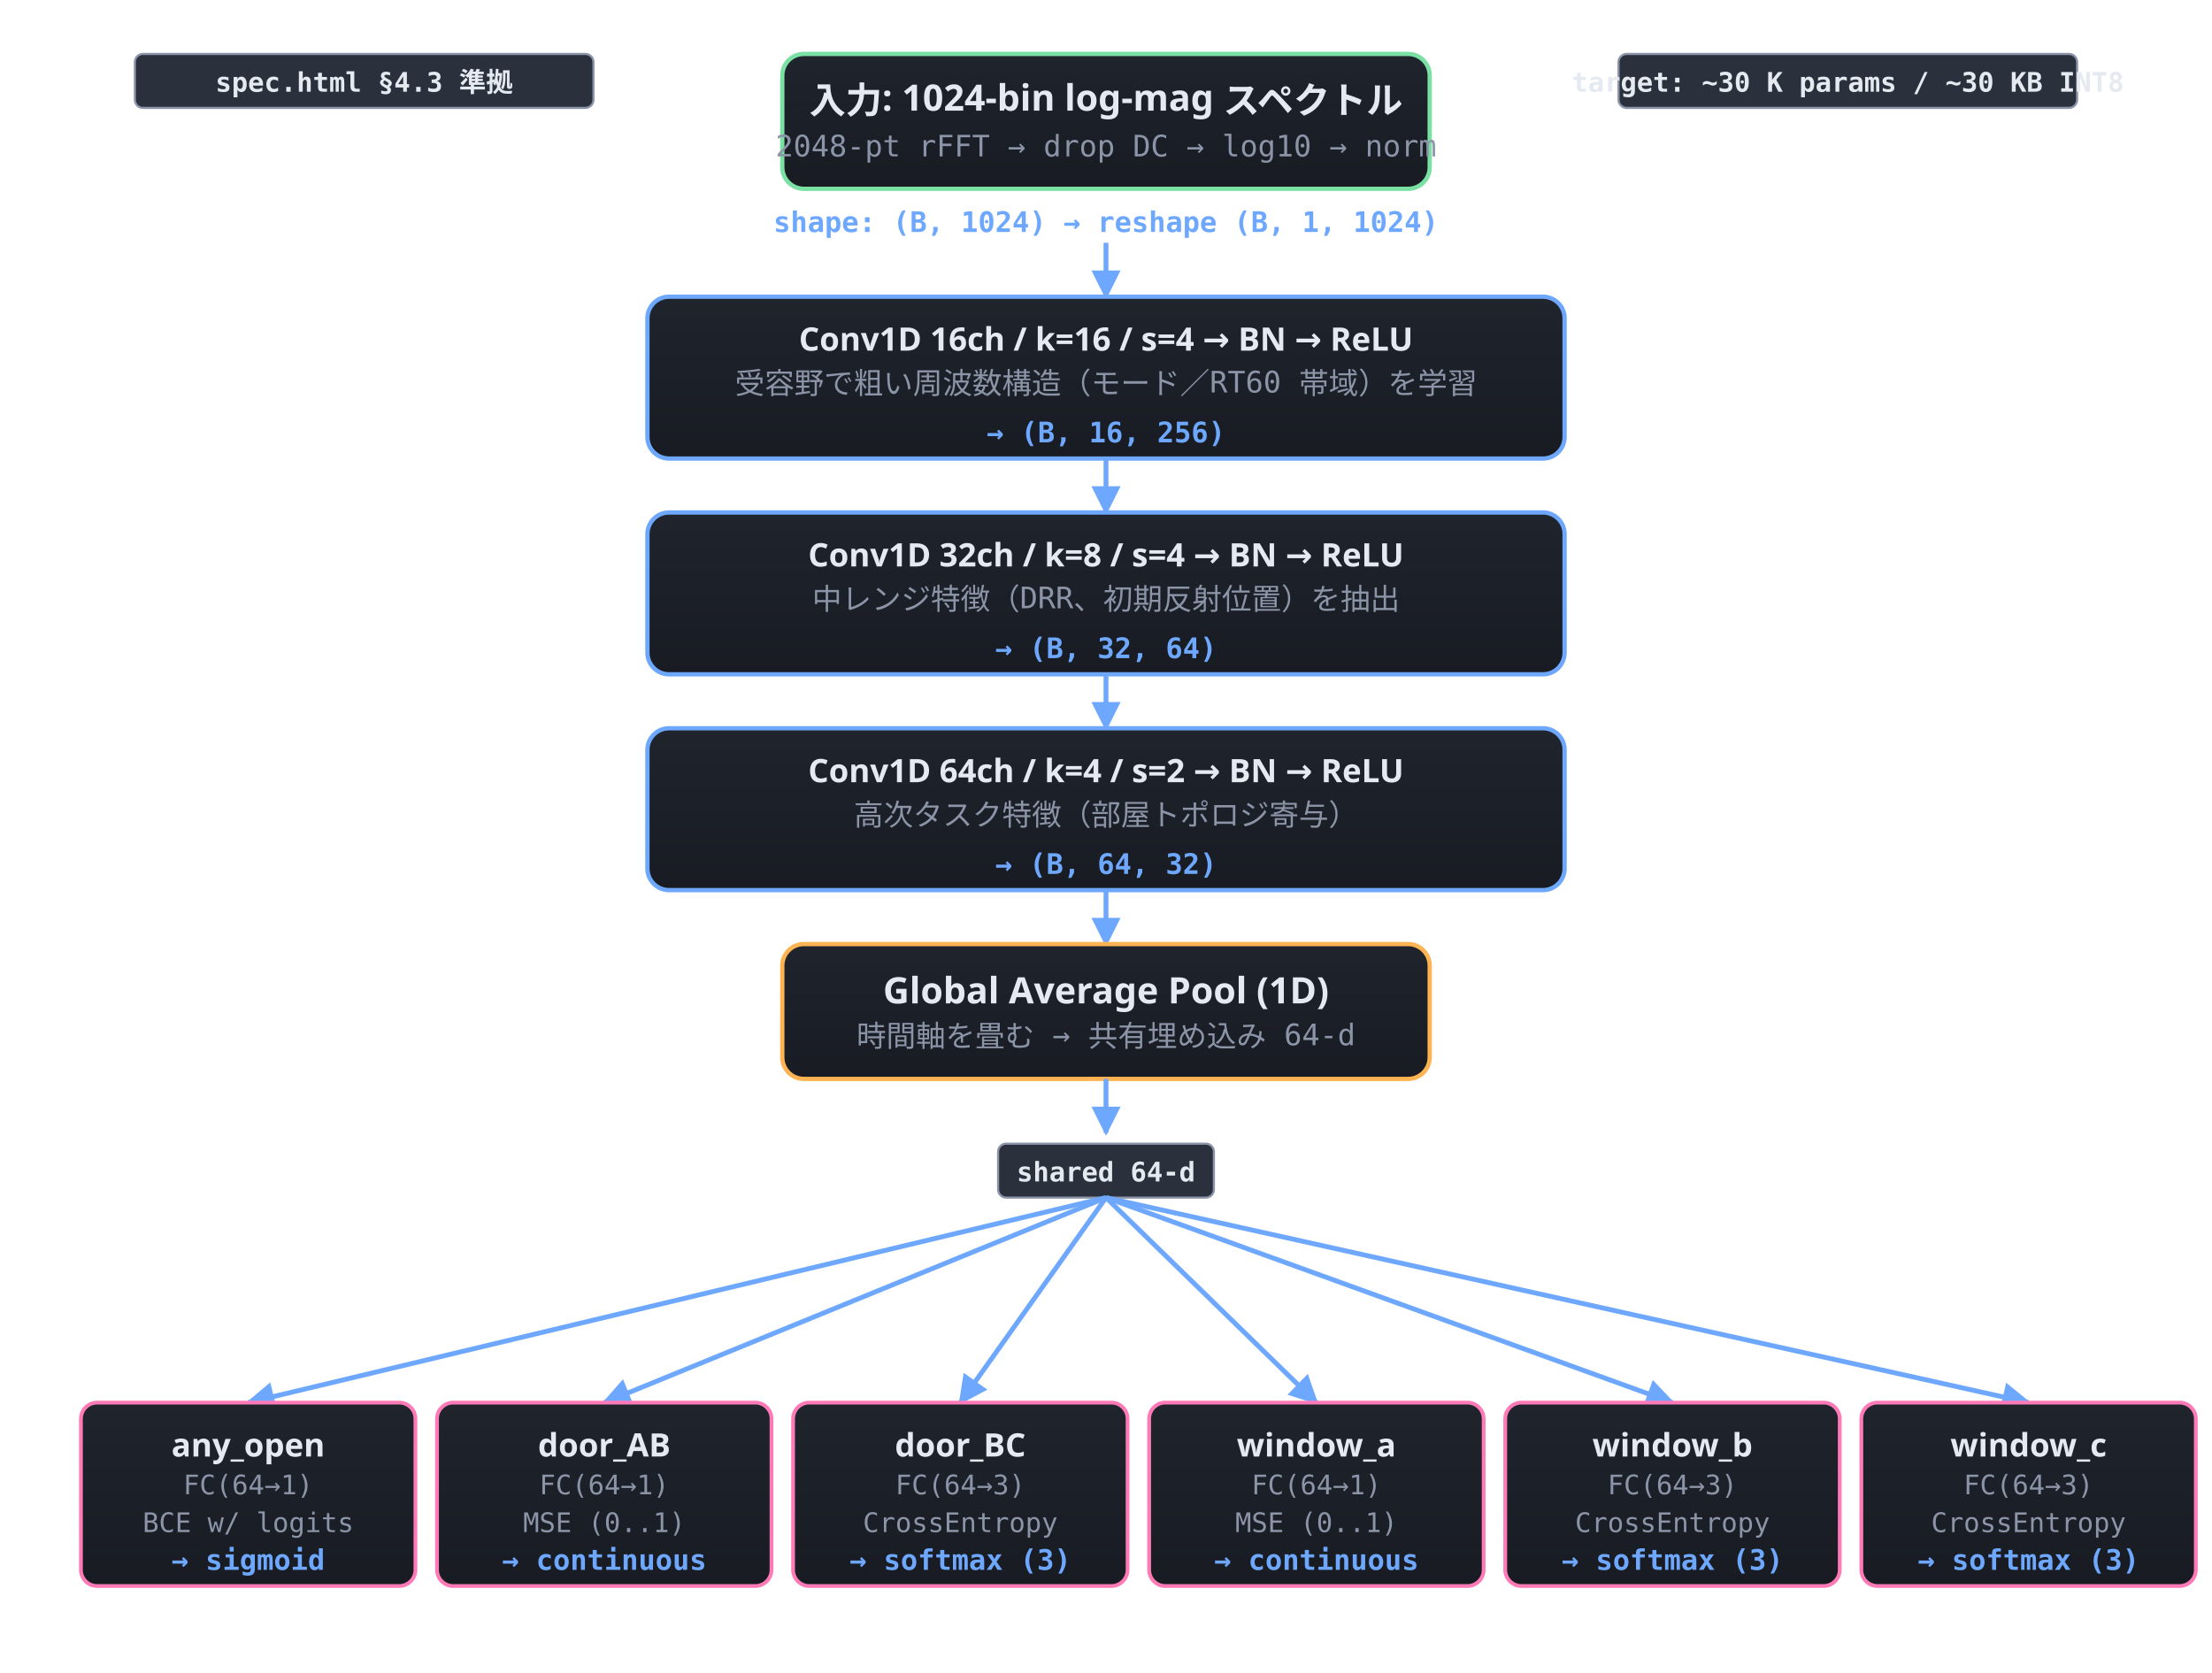
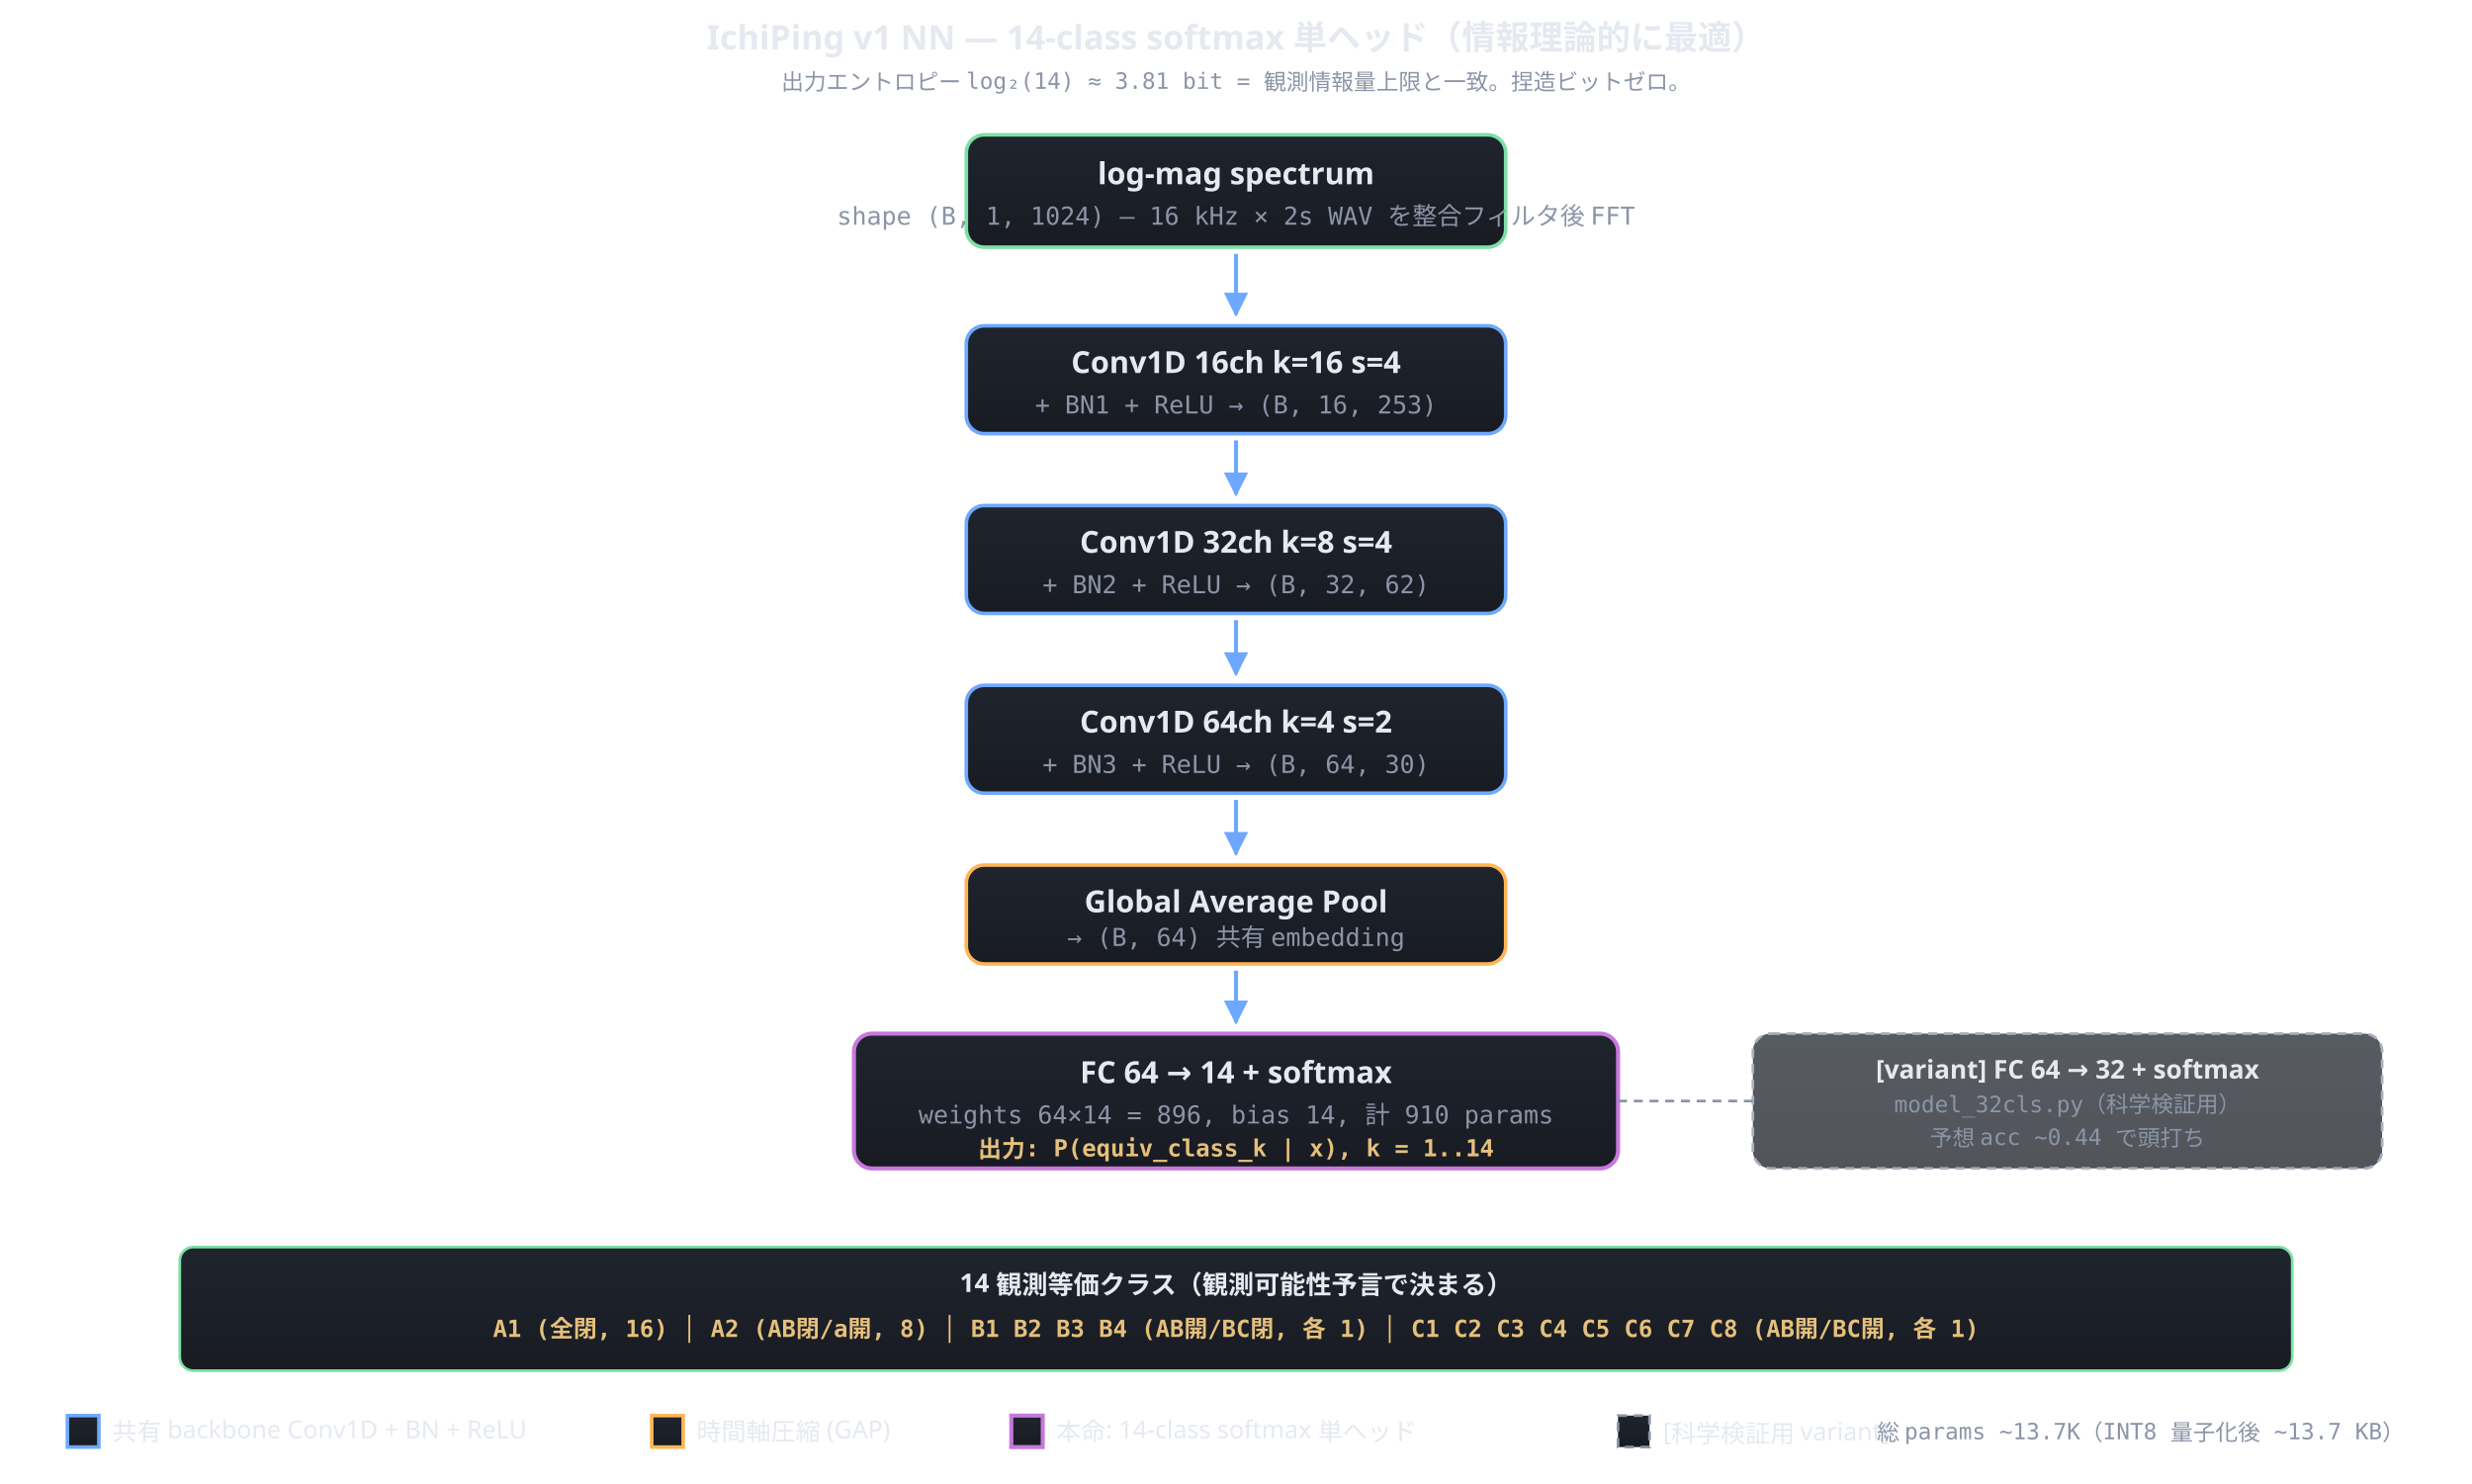
- <svg xmlns="http://www.w3.org/2000/svg" viewBox="0 0 820 620" role="img" aria-label="IchiPing v1 multi-task 1D-CNN architecture: 1024-bin log-magnitude spectrum input, three Conv1D + BN + ReLU layers, global average pool, six task heads">
+ <svg xmlns="http://www.w3.org/2000/svg" viewBox="0 0 1100 660" role="img" aria-label="IchiPing v1 1D-CNN — 14-class softmax single head architecture">
  <defs>
    <marker id="arrNN" viewBox="0 0 10 10" refX="9" refY="5" markerWidth="6" markerHeight="6" orient="auto-start-reverse">
      <path d="M0,0 L10,5 L0,10 z" fill="#6ea8fe" />
    </marker>
    <linearGradient id="boxGr" x1="0" y1="0" x2="0" y2="1">
      <stop offset="0%" stop-color="#1f242d" />
      <stop offset="100%" stop-color="#181b22" />
    </linearGradient>
  </defs>
  <style>
-     .box-in   { fill: url(#boxGr); stroke: #7be0a4; stroke-width: 1.6; rx: 8; }
-     .box-conv { fill: url(#boxGr); stroke: #6ea8fe; stroke-width: 1.6; rx: 8; }
-     .box-pool { fill: url(#boxGr); stroke: #ffb454; stroke-width: 1.6; rx: 8; }
-     .box-head { fill: url(#boxGr); stroke: #ff7ab6; stroke-width: 1.4; rx: 6; }
-     .box-out  { fill: url(#boxGr); stroke: #7be0a4; stroke-width: 1.2; rx: 6; }
-     .ttl   { fill: #e5e9f0; font-family: 'Hiragino Sans','Yu Gothic UI','Segoe UI',sans-serif; font-size: 13.5px; font-weight: 700; }
-     .ttl-s { fill: #e5e9f0; font-family: 'Hiragino Sans','Yu Gothic UI','Segoe UI',sans-serif; font-size: 12px; font-weight: 600; }
-     .sub   { fill: #8b95a7; font-family: 'JetBrains Mono',Consolas,monospace; font-size: 11px; }
-     .sub-s { fill: #8b95a7; font-family: 'JetBrains Mono',Consolas,monospace; font-size: 10px; }
-     .lbl-shape { fill: #6ea8fe; font-family: 'JetBrains Mono',Consolas,monospace; font-size: 10.5px; font-weight: 600; }
-     .arrow { stroke: #6ea8fe; stroke-width: 1.8; fill: none; }
-     .tag   { fill: #2a313d; stroke: #8b95a7; stroke-width: 0.8; rx: 3; }
-     .tag-t { fill: #e5e9f0; font-family: 'JetBrains Mono',Consolas,monospace; font-size: 10px; font-weight: 600; }
+     .box-in    { fill: url(#boxGr); stroke: #7be0a4; stroke-width: 1.6; }
+     .box-conv  { fill: url(#boxGr); stroke: #6ea8fe; stroke-width: 1.6; }
+     .box-pool  { fill: url(#boxGr); stroke: #ffb454; stroke-width: 1.6; }
+     .box-head  { fill: url(#boxGr); stroke: #c678dd; stroke-width: 1.8; }
+     .box-out   { fill: url(#boxGr); stroke: #7be0a4; stroke-width: 1.2; }
+     .box-aux   { fill: url(#boxGr); stroke: #8b95a7; stroke-width: 1.2; stroke-dasharray: 4 3; opacity: 0.75; }
+     .ttl    { fill: #e5e9f0; font-family: 'Hiragino Sans','Yu Gothic UI',sans-serif; font-size: 13.5px; font-weight: 700; }
+     .ttl-s  { fill: #e5e9f0; font-family: 'Hiragino Sans','Yu Gothic UI',sans-serif; font-size: 11.5px; font-weight: 600; }
+     .sub    { fill: #8b95a7; font-family: 'JetBrains Mono',Consolas,monospace; font-size: 11px; }
+     .sub-s  { fill: #8b95a7; font-family: 'JetBrains Mono',Consolas,monospace; font-size: 10px; }
+     .arrow  { stroke: #6ea8fe; stroke-width: 1.8; fill: none; }
+     .arrow-dash { stroke: #8b95a7; stroke-width: 1.2; fill: none; stroke-dasharray: 4 3; }
+     .legend-t { fill: #e5e9f0; font-family: 'Hiragino Sans','Yu Gothic UI',sans-serif; font-size: 11px; }
+     .out-cls { fill: #e5c07b; font-family: 'JetBrains Mono',Consolas,monospace; font-size: 10.5px; font-weight: 600; }
+     .note     { fill: #ff7ab6; font-family: 'Hiragino Sans','Yu Gothic UI',sans-serif; font-size: 11px; font-weight: 600; }
  </style>
-   <rect class="box-in" x="290" y="20" width="240" height="50" />
-   <text class="ttl" x="410" y="42" text-anchor="middle">入力: 1024-bin log-mag スペクトル</text>
-   <text class="sub" x="410" y="58" text-anchor="middle">2048-pt rFFT → drop DC → log10 → norm</text>
-   <text class="lbl-shape" x="410" y="86" text-anchor="middle">shape: (B, 1024)  →  reshape (B, 1, 1024)</text>
-   <path class="arrow" d="M410,90 L410,110" marker-end="url(#arrNN)" />
-   <rect class="box-conv" x="240" y="110" width="340" height="60" />
-   <text class="ttl-s" x="410" y="130" text-anchor="middle">Conv1D 16ch / k=16 / s=4  →  BN  →  ReLU</text>
-   <text class="sub" x="410" y="146" text-anchor="middle">受容野で粗い周波数構造（モード／RT60 帯域）を学習</text>
-   <text class="lbl-shape" x="410" y="164" text-anchor="middle">→ (B, 16, 256)</text>
-   <path class="arrow" d="M410,170 L410,190" marker-end="url(#arrNN)" />
-   <rect class="box-conv" x="240" y="190" width="340" height="60" />
-   <text class="ttl-s" x="410" y="210" text-anchor="middle">Conv1D 32ch / k=8 / s=4  →  BN  →  ReLU</text>
-   <text class="sub" x="410" y="226" text-anchor="middle">中レンジ特徴（DRR、初期反射位置）を抽出</text>
-   <text class="lbl-shape" x="410" y="244" text-anchor="middle">→ (B, 32, 64)</text>
-   <path class="arrow" d="M410,250 L410,270" marker-end="url(#arrNN)" />
-   <rect class="box-conv" x="240" y="270" width="340" height="60" />
-   <text class="ttl-s" x="410" y="290" text-anchor="middle">Conv1D 64ch / k=4 / s=2  →  BN  →  ReLU</text>
-   <text class="sub" x="410" y="306" text-anchor="middle">高次タスク特徴（部屋トポロジ寄与）</text>
-   <text class="lbl-shape" x="410" y="324" text-anchor="middle">→ (B, 64, 32)</text>
-   <path class="arrow" d="M410,330 L410,350" marker-end="url(#arrNN)" />
-   <rect class="box-pool" x="290" y="350" width="240" height="50" />
-   <text class="ttl" x="410" y="372" text-anchor="middle">Global Average Pool (1D)</text>
-   <text class="sub" x="410" y="388" text-anchor="middle">時間軸を畳む → 共有埋め込み 64-d</text>
-   <path class="arrow" d="M410,400 L410,420" marker-end="url(#arrNN)" />
-   <rect class="tag" x="370" y="424" width="80" height="20" />
-   <text class="tag-t" x="410" y="438" text-anchor="middle">shared 64-d</text>
-   <path class="arrow" d="M410,444 L  92,520" marker-end="url(#arrNN)" />
-   <path class="arrow" d="M410,444 L 224,520" marker-end="url(#arrNN)" />
-   <path class="arrow" d="M410,444 L 356,520" marker-end="url(#arrNN)" />
-   <path class="arrow" d="M410,444 L 488,520" marker-end="url(#arrNN)" />
-   <path class="arrow" d="M410,444 L 620,520" marker-end="url(#arrNN)" />
-   <path class="arrow" d="M410,444 L 752,520" marker-end="url(#arrNN)" />
-   <rect class="box-head" x="30" y="520" width="124" height="68" />
-   <text class="ttl-s" x="92" y="540" text-anchor="middle">any_open</text>
-   <text class="sub-s" x="92" y="554" text-anchor="middle">FC(64→1)</text>
-   <text class="sub-s" x="92" y="568" text-anchor="middle">BCE w/ logits</text>
-   <text class="lbl-shape" x="92" y="582" text-anchor="middle">→ sigmoid</text>
-   <rect class="box-head" x="162" y="520" width="124" height="68" />
-   <text class="ttl-s" x="224" y="540" text-anchor="middle">door_AB</text>
-   <text class="sub-s" x="224" y="554" text-anchor="middle">FC(64→1)</text>
-   <text class="sub-s" x="224" y="568" text-anchor="middle">MSE (0..1)</text>
-   <text class="lbl-shape" x="224" y="582" text-anchor="middle">→ continuous</text>
-   <rect class="box-head" x="294" y="520" width="124" height="68" />
-   <text class="ttl-s" x="356" y="540" text-anchor="middle">door_BC</text>
-   <text class="sub-s" x="356" y="554" text-anchor="middle">FC(64→3)</text>
-   <text class="sub-s" x="356" y="568" text-anchor="middle">CrossEntropy</text>
-   <text class="lbl-shape" x="356" y="582" text-anchor="middle">→ softmax (3)</text>
-   <rect class="box-head" x="426" y="520" width="124" height="68" />
-   <text class="ttl-s" x="488" y="540" text-anchor="middle">window_a</text>
-   <text class="sub-s" x="488" y="554" text-anchor="middle">FC(64→1)</text>
-   <text class="sub-s" x="488" y="568" text-anchor="middle">MSE (0..1)</text>
-   <text class="lbl-shape" x="488" y="582" text-anchor="middle">→ continuous</text>
-   <rect class="box-head" x="558" y="520" width="124" height="68" />
-   <text class="ttl-s" x="620" y="540" text-anchor="middle">window_b</text>
-   <text class="sub-s" x="620" y="554" text-anchor="middle">FC(64→3)</text>
-   <text class="sub-s" x="620" y="568" text-anchor="middle">CrossEntropy</text>
-   <text class="lbl-shape" x="620" y="582" text-anchor="middle">→ softmax (3)</text>
-   <rect class="box-head" x="690" y="520" width="124" height="68" />
-   <text class="ttl-s" x="752" y="540" text-anchor="middle">window_c</text>
-   <text class="sub-s" x="752" y="554" text-anchor="middle">FC(64→3)</text>
-   <text class="sub-s" x="752" y="568" text-anchor="middle">CrossEntropy</text>
-   <text class="lbl-shape" x="752" y="582" text-anchor="middle">→ softmax (3)</text>
-   <rect class="tag" x="600" y="20" width="170" height="20" />
-   <text class="tag-t" x="685" y="34" text-anchor="middle">target: ~30 K params / ~30 KB INT8</text>
-   <rect class="tag" x="50" y="20" width="170" height="20" />
-   <text class="tag-t" x="135" y="34" text-anchor="middle">spec.html §4.3 準拠</text>
+   <text x="550" y="22" text-anchor="middle" class="ttl" style="font-size:15px">
+     IchiPing v1 NN — 14-class softmax 単ヘッド（情報理論的に最適）
+   </text>
+   <text x="550" y="40" text-anchor="middle" class="sub-s">
+     出力エントロピー log₂(14) ≈ 3.81 bit = 観測情報量上限と一致。捏造ビットゼロ。
+   </text>
+   <rect class="box-in" x="430" y="60" width="240" height="50" rx="8" />
+   <text x="550" y="82" text-anchor="middle" class="ttl">log-mag spectrum</text>
+   <text x="550" y="100" text-anchor="middle" class="sub">shape (B, 1, 1024) — 16 kHz × 2s WAV を整合フィルタ後 FFT</text>
+   <line class="arrow" x1="550" y1="113" x2="550" y2="140" marker-end="url(#arrNN)" />
+   <rect class="box-conv" x="430" y="145" width="240" height="48" rx="8" />
+   <text x="550" y="166" text-anchor="middle" class="ttl">Conv1D 16ch k=16 s=4</text>
+   <text x="550" y="184" text-anchor="middle" class="sub">+ BN1 + ReLU → (B, 16, 253)</text>
+   <line class="arrow" x1="550" y1="196" x2="550" y2="220" marker-end="url(#arrNN)" />
+   <rect class="box-conv" x="430" y="225" width="240" height="48" rx="8" />
+   <text x="550" y="246" text-anchor="middle" class="ttl">Conv1D 32ch k=8 s=4</text>
+   <text x="550" y="264" text-anchor="middle" class="sub">+ BN2 + ReLU → (B, 32, 62)</text>
+   <line class="arrow" x1="550" y1="276" x2="550" y2="300" marker-end="url(#arrNN)" />
+   <rect class="box-conv" x="430" y="305" width="240" height="48" rx="8" />
+   <text x="550" y="326" text-anchor="middle" class="ttl">Conv1D 64ch k=4 s=2</text>
+   <text x="550" y="344" text-anchor="middle" class="sub">+ BN3 + ReLU → (B, 64, 30)</text>
+   <line class="arrow" x1="550" y1="356" x2="550" y2="380" marker-end="url(#arrNN)" />
+   <rect class="box-pool" x="430" y="385" width="240" height="44" rx="8" />
+   <text x="550" y="406" text-anchor="middle" class="ttl">Global Average Pool</text>
+   <text x="550" y="421" text-anchor="middle" class="sub">→ (B, 64) 共有 embedding</text>
+   <line class="arrow" x1="550" y1="432" x2="550" y2="455" marker-end="url(#arrNN)" />
+   <rect class="box-head" x="380" y="460" width="340" height="60" rx="8" />
+   <text x="550" y="482" text-anchor="middle" class="ttl">FC 64 → 14 + softmax</text>
+   <text x="550" y="500" text-anchor="middle" class="sub">weights 64×14 = 896, bias 14, 計 910 params</text>
+   <text x="550" y="515" text-anchor="middle" class="out-cls">出力: P(equiv_class_k | x), k = 1..14</text>
+   <rect class="box-out" x="80" y="555" width="940" height="55" rx="6" />
+   <text x="550" y="575" text-anchor="middle" class="ttl-s">14 観測等価クラス（観測可能性予言で決まる）</text>
+   <text x="550" y="595" text-anchor="middle" class="out-cls">
+     A1 (全閉, 16) │ A2 (AB閉/a開, 8) │ B1 B2 B3 B4 (AB開/BC閉, 各 1) │ C1 C2 C3 C4 C5 C6 C7 C8 (AB開/BC開, 各 1)
+   </text>
+   <rect class="box-aux" x="780" y="460" width="280" height="60" rx="8" />
+   <text x="920" y="480" text-anchor="middle" class="ttl-s">[variant] FC 64 → 32 + softmax</text>
+   <text x="920" y="495" text-anchor="middle" class="sub-s">model_32cls.py（科学検証用）</text>
+   <text x="920" y="510" text-anchor="middle" class="sub-s">予想 acc ~0.44 で頭打ち</text>
+   <line class="arrow-dash" x1="720" y1="490" x2="780" y2="490" />
+   <rect x="30" y="630" width="14" height="14" fill="url(#boxGr)" stroke="#6ea8fe" stroke-width="1.6" />
+   <text x="50" y="641" class="legend-t">共有 backbone Conv1D + BN + ReLU</text>
+   <rect x="290" y="630" width="14" height="14" fill="url(#boxGr)" stroke="#ffb454" stroke-width="1.6" />
+   <text x="310" y="641" class="legend-t">時間軸圧縮 (GAP)</text>
+   <rect x="450" y="630" width="14" height="14" fill="url(#boxGr)" stroke="#c678dd" stroke-width="1.8" />
+   <text x="470" y="641" class="legend-t">本命: 14-class softmax 単ヘッド</text>
+   <rect x="720" y="630" width="14" height="14" fill="url(#boxGr)" stroke="#8b95a7" stroke-width="1.2" stroke-dasharray="4 3" />
+   <text x="740" y="641" class="legend-t">[科学検証用 variant]</text>
+   <text x="1070" y="641" text-anchor="end" class="sub-s">
+     総 params ~13.7K（INT8 量子化後 ~13.7 KB）
+   </text>
</svg>
